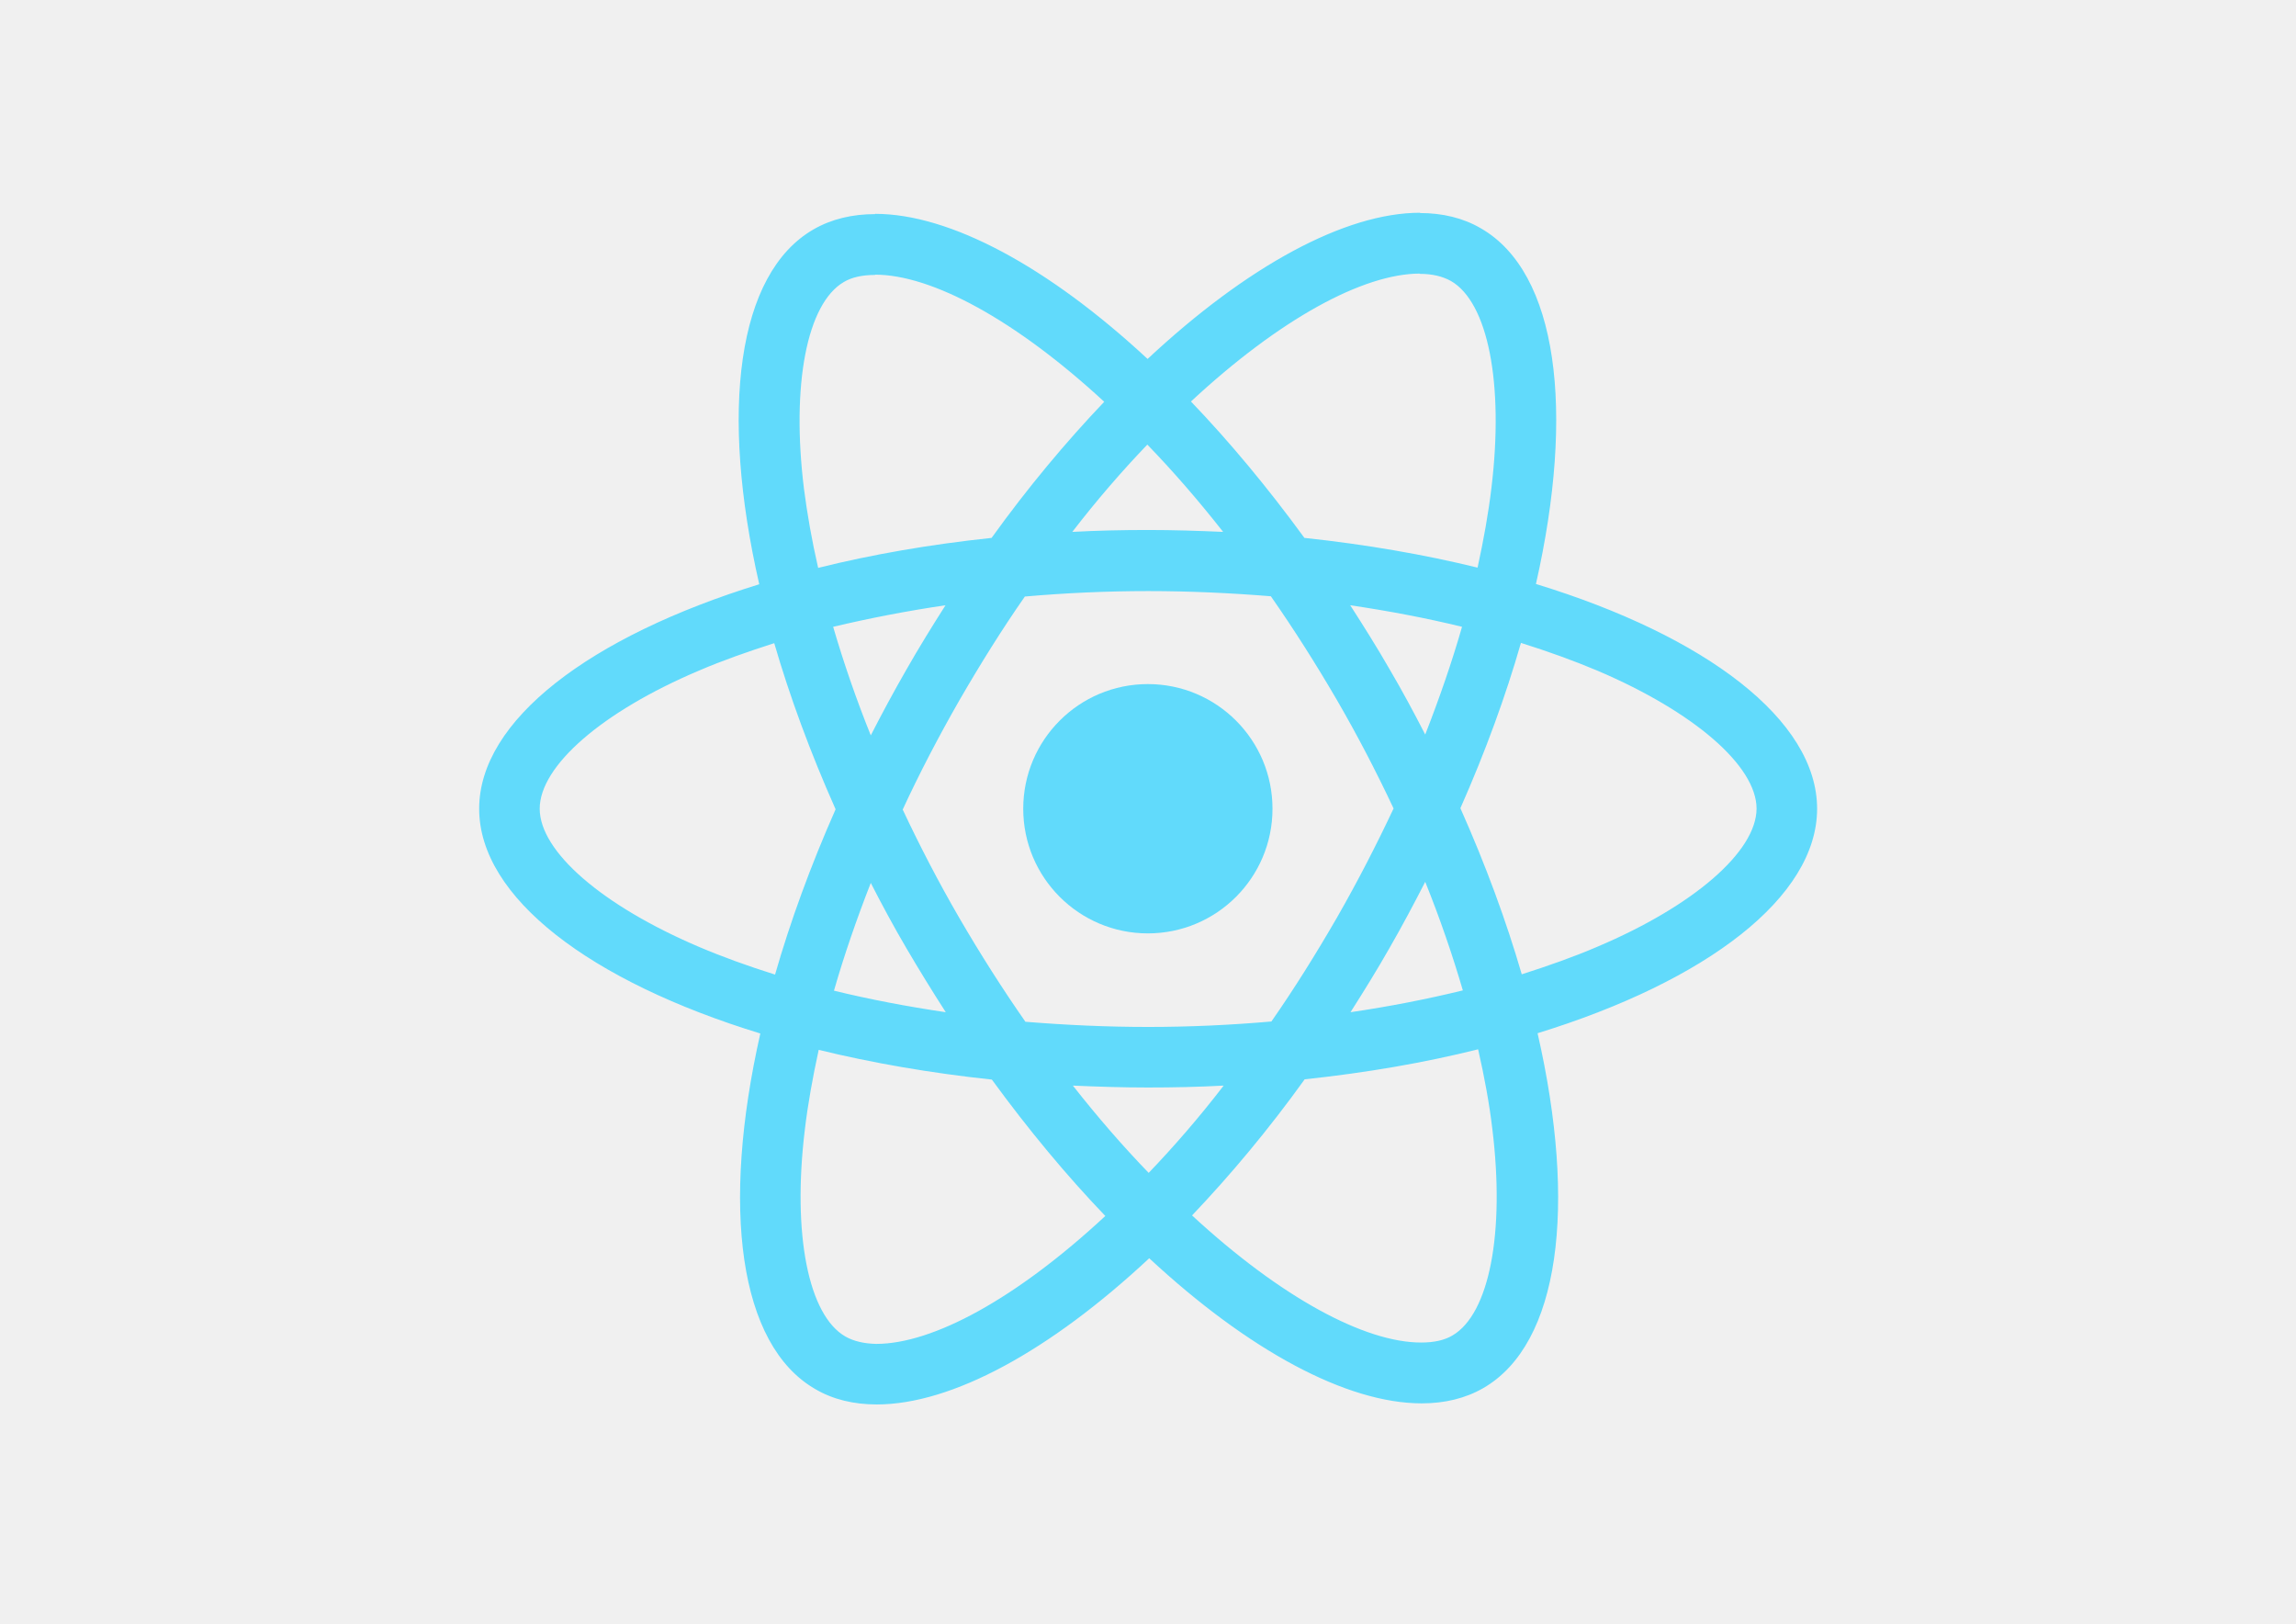
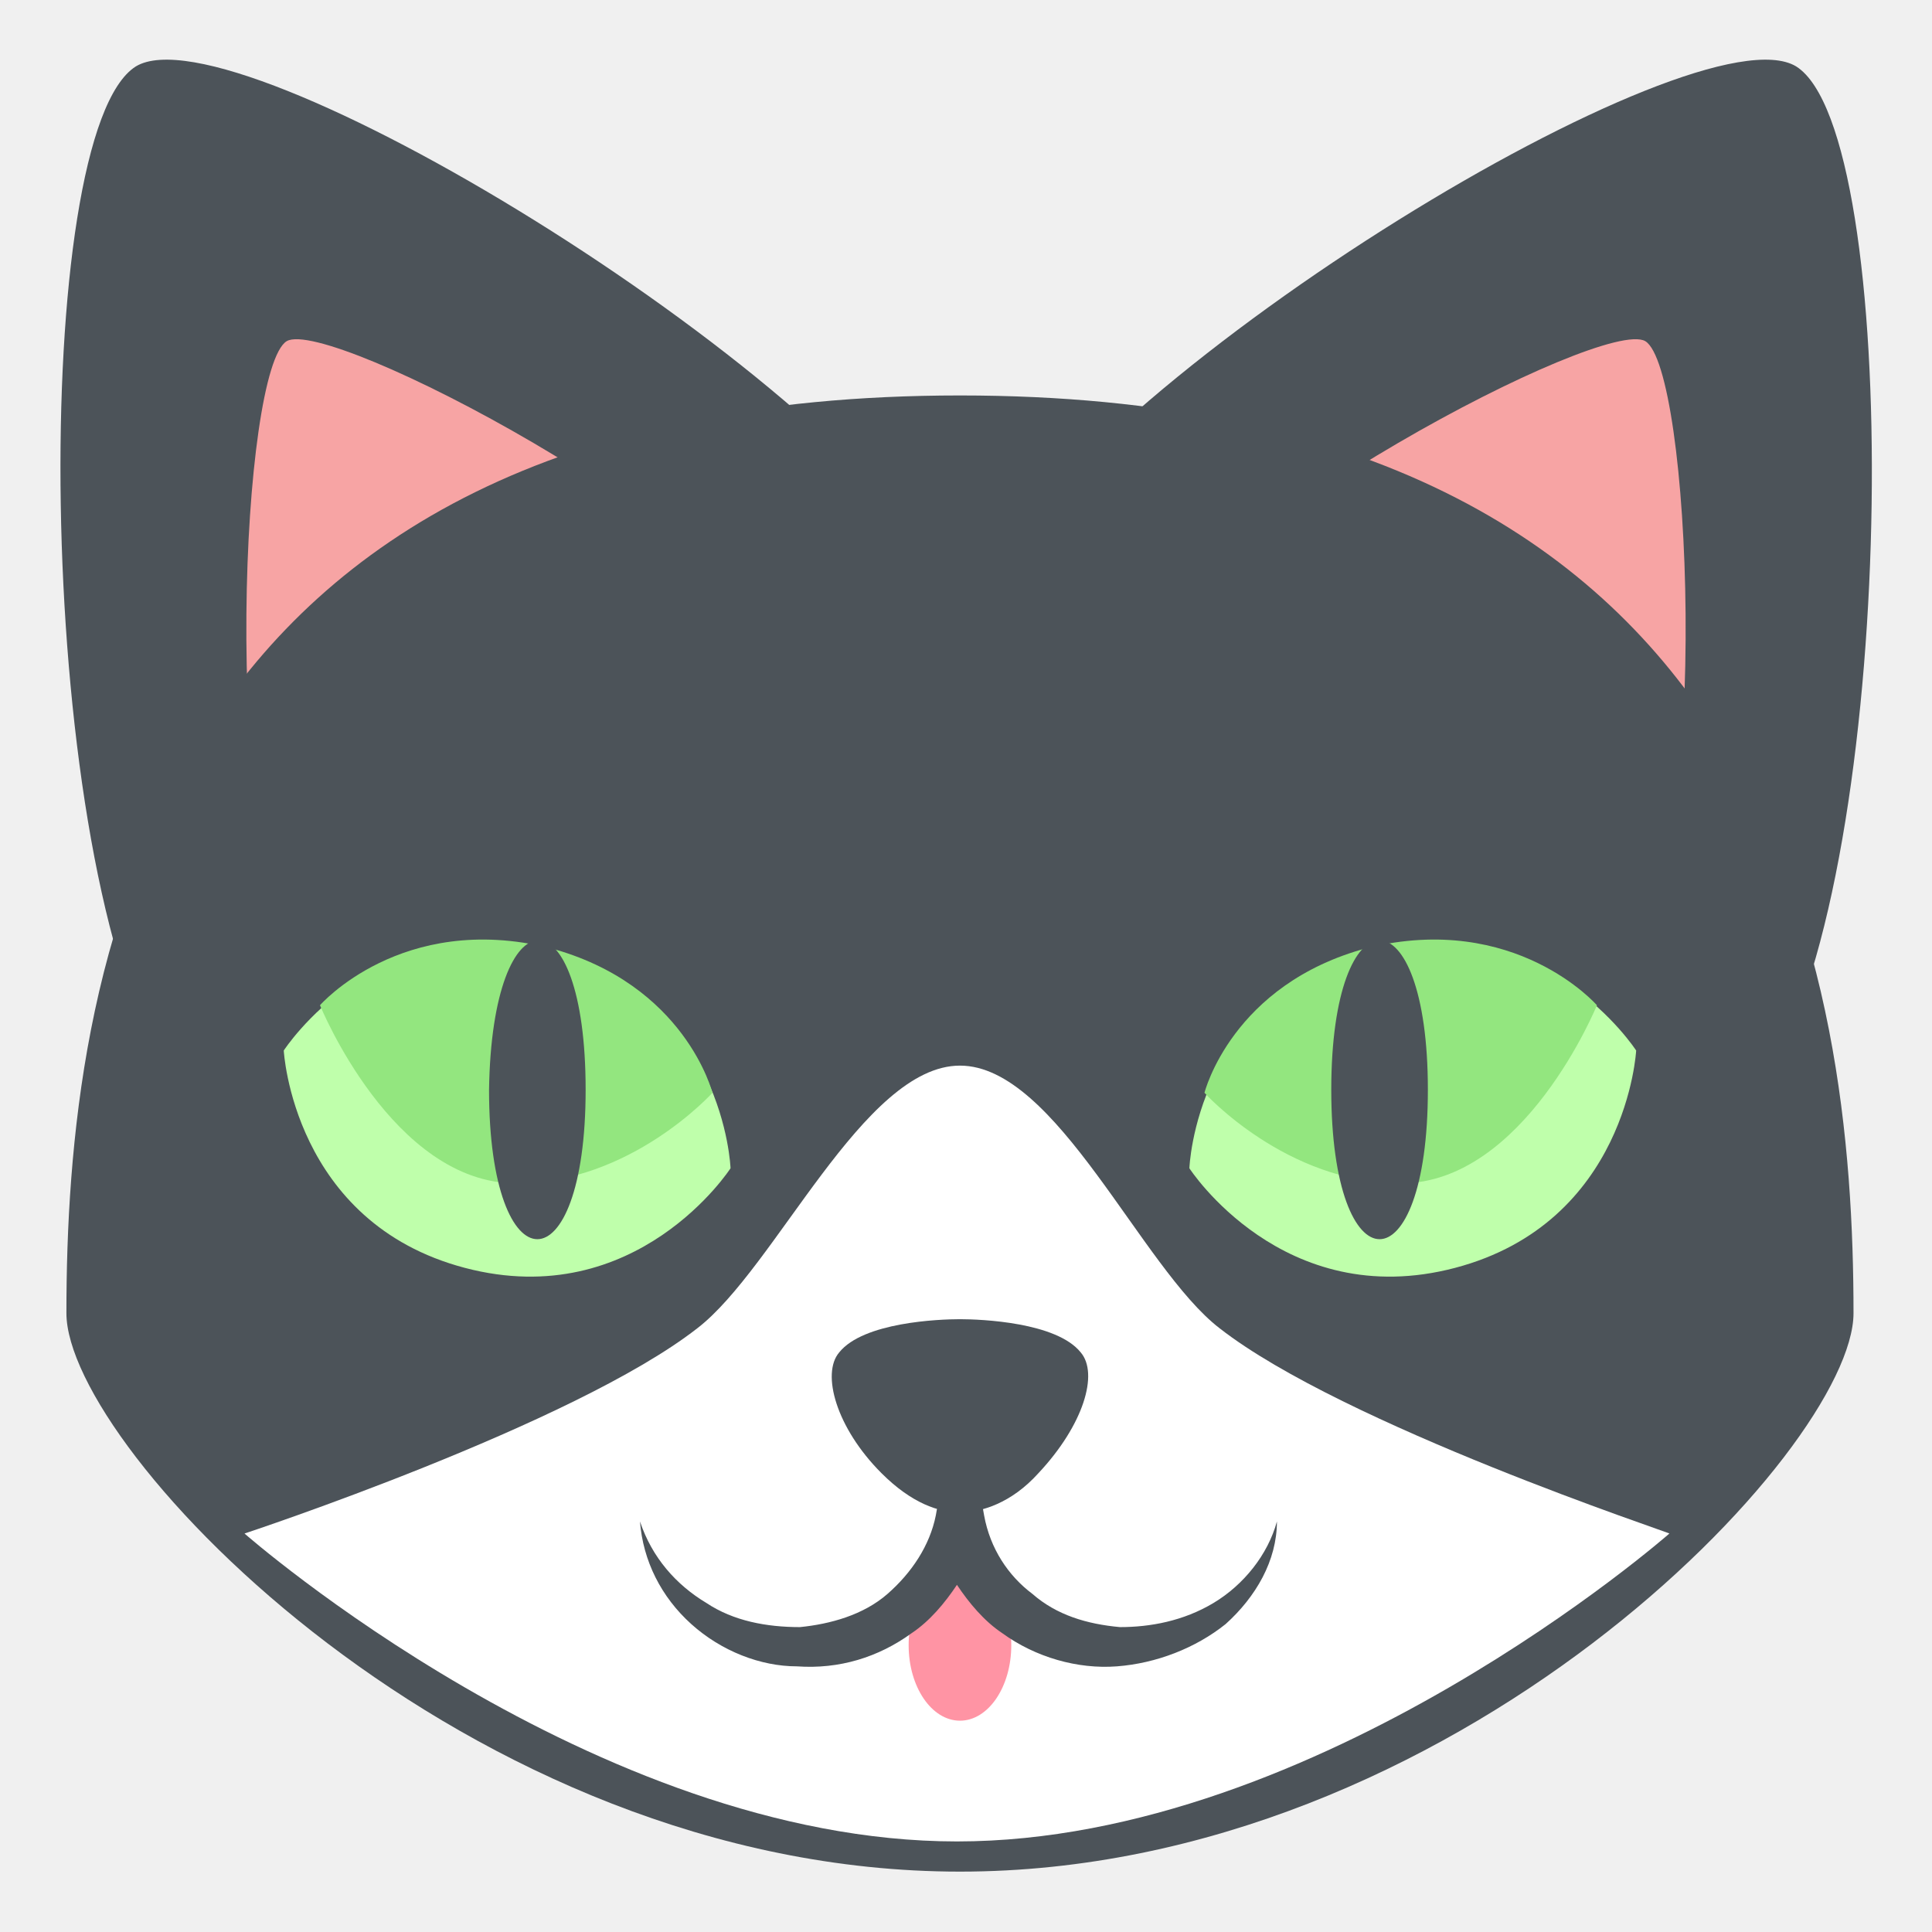
- <svg xmlns="http://www.w3.org/2000/svg" viewBox="0 0 841.9 595.3">
-   <g fill="#61DAFB">
-     <path d="M666.3 296.5c0-32.5-40.7-63.3-103.1-82.4 14.4-63.6 8-114.2-20.2-130.4-6.5-3.8-14.1-5.6-22.4-5.6v22.3c4.6 0 8.3.9 11.4 2.6 13.6 7.8 19.5 37.5 14.9 75.7-1.1 9.4-2.9 19.3-5.1 29.4-19.6-4.8-41-8.5-63.5-10.9-13.5-18.5-27.5-35.3-41.6-50 32.6-30.3 63.2-46.9 84-46.9V78c-27.5 0-63.5 19.6-99.9 53.6-36.4-33.8-72.4-53.2-99.9-53.2v22.3c20.7 0 51.4 16.5 84 46.6-14 14.7-28 31.4-41.3 49.9-22.6 2.4-44 6.1-63.6 11-2.3-10-4-19.7-5.2-29-4.7-38.2 1.1-67.9 14.6-75.8 3-1.8 6.9-2.6 11.5-2.6V78.5c-8.4 0-16 1.8-22.6 5.6-28.1 16.2-34.4 66.7-19.9 130.1-62.2 19.2-102.7 49.9-102.7 82.3 0 32.5 40.7 63.3 103.1 82.4-14.4 63.6-8 114.2 20.2 130.4 6.5 3.8 14.1 5.6 22.5 5.6 27.5 0 63.5-19.6 99.9-53.6 36.4 33.8 72.4 53.2 99.9 53.2 8.4 0 16-1.8 22.6-5.6 28.1-16.2 34.4-66.7 19.9-130.1 62-19.1 102.5-49.9 102.5-82.3zm-130.2-66.7c-3.7 12.9-8.3 26.2-13.5 39.5-4.1-8-8.4-16-13.1-24-4.6-8-9.5-15.8-14.4-23.4 14.2 2.1 27.9 4.7 41 7.9zm-45.8 106.5c-7.8 13.5-15.8 26.3-24.1 38.2-14.9 1.3-30 2-45.2 2-15.1 0-30.2-.7-45-1.9-8.3-11.9-16.4-24.6-24.2-38-7.6-13.1-14.5-26.4-20.8-39.8 6.2-13.4 13.2-26.8 20.7-39.9 7.8-13.5 15.8-26.3 24.1-38.2 14.9-1.3 30-2 45.2-2 15.1 0 30.2.7 45 1.9 8.3 11.9 16.4 24.6 24.2 38 7.6 13.1 14.5 26.4 20.8 39.8-6.3 13.4-13.2 26.8-20.7 39.9zm32.3-13c5.4 13.4 10 26.8 13.8 39.8-13.1 3.2-26.9 5.9-41.2 8 4.9-7.7 9.8-15.6 14.4-23.7 4.6-8 8.9-16.1 13-24.1zM421.2 430c-9.3-9.6-18.6-20.3-27.8-32 9 .4 18.2.7 27.5.7 9.4 0 18.7-.2 27.8-.7-9 11.7-18.3 22.4-27.5 32zm-74.4-58.9c-14.2-2.1-27.9-4.7-41-7.9 3.7-12.9 8.3-26.2 13.5-39.5 4.1 8 8.4 16 13.1 24 4.7 8 9.5 15.8 14.4 23.4zM420.7 163c9.3 9.6 18.6 20.3 27.8 32-9-.4-18.2-.7-27.5-.7-9.4 0-18.7.2-27.8.7 9-11.7 18.3-22.4 27.5-32zm-74 58.9c-4.9 7.7-9.8 15.6-14.4 23.7-4.6 8-8.9 16-13 24-5.4-13.4-10-26.8-13.8-39.8 13.1-3.1 26.9-5.8 41.2-7.9zm-90.5 125.2c-35.4-15.1-58.3-34.9-58.3-50.6 0-15.7 22.9-35.6 58.3-50.6 8.6-3.7 18-7 27.7-10.1 5.7 19.6 13.2 40 22.5 60.9-9.2 20.8-16.6 41.1-22.2 60.6-9.9-3.1-19.3-6.5-28-10.2zM310 490c-13.6-7.8-19.5-37.5-14.9-75.7 1.1-9.4 2.9-19.3 5.1-29.4 19.6 4.8 41 8.5 63.5 10.9 13.5 18.5 27.5 35.3 41.6 50-32.6 30.3-63.2 46.9-84 46.9-4.5-.1-8.3-1-11.3-2.7zm237.2-76.2c4.7 38.2-1.1 67.9-14.6 75.8-3 1.8-6.9 2.6-11.5 2.6-20.7 0-51.4-16.5-84-46.6 14-14.7 28-31.4 41.3-49.9 22.6-2.4 44-6.1 63.6-11 2.3 10.1 4.1 19.8 5.2 29.1zm38.5-66.7c-8.6 3.7-18 7-27.7 10.1-5.7-19.6-13.2-40-22.5-60.9 9.2-20.8 16.6-41.1 22.2-60.6 9.9 3.1 19.3 6.5 28.1 10.2 35.4 15.1 58.3 34.9 58.3 50.6-.1 15.7-23 35.6-58.4 50.6zM320.8 78.4z" />
-     <circle cx="420.9" cy="296.5" r="45.7" />
-     <path d="M520.5 78.1z" />
+ <svg xmlns="http://www.w3.org/2000/svg" viewBox="0 0 64 64" enable-background="new 0 0 64 64">
+   <path d="m4.5 2.2c-3.5 2.2-3.4 25.5.8 33l26.1-16c-4-7.1-23.6-19-26.9-17" fill="#4c5359" />
+   <path d="m9.5 11.3c-1.5.9-2.2 16.2.4 21l16.7-10.2c-2.4-4.6-15.7-11.6-17.1-10.8" fill="#f7a4a4" />
+   <path d="m59.5 2.2c3.5 2.2 3.4 25.5-.7 33l-26.1-16c3.9-7.1 23.5-19 26.8-17" fill="#4c5359" />
+   <path d="m54.5 11.3c1.5.9 2.2 16.2-.4 21l-16.8-10.2c2.5-4.6 15.8-11.6 17.2-10.8" fill="#f7a4a4" />
+   <path d="m31.8 13.1c-27.1 0-29.6 19.4-29.6 30.4 0 4.5 13.2 18.5 29.6 18.5 16.4 0 29.6-14 29.6-18.5 0-11-2.5-30.4-29.6-30.4" fill="#4c5359" />
+   <path d="m24.2 38.7c0 0-3.1 4.8-8.8 3.3-5.7-1.5-6-7.2-6-7.2s3.1-4.8 8.8-3.3c5.8 1.5 6 7.2 6 7.2" fill="#bfffab" />
+   <path d="m23.6 36.2c0 0-2.7 3-6.5 3-4.1 0-6.5-5.9-6.5-5.9s2.7-3.1 7.6-1.9c4.5 1.2 5.4 4.8 5.4 4.8" fill="#93e67f" />
+   <path d="m19.4 36.1c0 6.6-3.2 6.6-3.2 0 .1-6.6 3.2-6.6 3.2 0" fill="#4c5359" />
+   <path d="m39.4 38.7c0 0 3.1 4.8 8.8 3.3 5.7-1.5 6-7.2 6-7.2s-3.1-4.8-8.8-3.3c-5.8 1.5-6 7.2-6 7.2" fill="#bfffab" />
+   <path d="m39.9 36.2c0 0 2.7 3 6.5 3 4.1 0 6.5-5.9 6.5-5.9s-2.7-3.1-7.6-1.9c-4.5 1.2-5.4 4.8-5.4 4.8" fill="#93e67f" />
+   <path d="m44.1 36.1c0 6.6 3.2 6.6 3.2 0 0-6.6-3.2-6.6-3.2 0" fill="#4c5359" />
+   <path d="m40.4 44c-2.6-2-5.4-8.7-8.6-8.7s-6.1 6.7-8.7 8.7c-4.1 3.2-15 6.8-15 6.8 0 0 11.6 10.2 23.6 10.2s23.6-10.2 23.6-10.2c.1 0-10.8-3.6-14.9-6.8" fill="#fff" />
+   <ellipse cx="31.8" cy="54.5" rx="1.7" ry="2.5" fill="#ff94a4" />
+   <g fill="#4c5359">
+     <path d="m40.2 53.1c-1 .6-2.1.8-3.1.8-1.1-.1-2.1-.4-2.9-1.1-.8-.6-1.4-1.5-1.6-2.6l-.8-4.5-.8 4.5c-.2 1-.8 1.9-1.6 2.6-.8.7-1.9 1-2.9 1.1-1.1 0-2.2-.2-3.1-.8-1-.6-1.8-1.5-2.2-2.7.1 1.3.7 2.5 1.7 3.4 1 .9 2.3 1.4 3.5 1.4 1.4.1 2.7-.3 3.8-1.1.6-.4 1.1-1 1.5-1.6.4.6.9 1.2 1.5 1.6 1.1.8 2.5 1.2 3.8 1.1 1.3-.1 2.6-.6 3.6-1.4 1-.9 1.7-2.1 1.7-3.4-.3 1.1-1.1 2.1-2.1 2.7" />
+     <path d="m35.8 44.8c-.8-1-3.3-1.1-4-1.1-.7 0-3.2.1-4 1.1-.6.7-.1 2.5 1.4 4 1 1 1.9 1.3 2.6 1.3.7 0 1.7-.3 2.6-1.3 1.5-1.6 2-3.3 1.4-4" />
  </g>
</svg>
